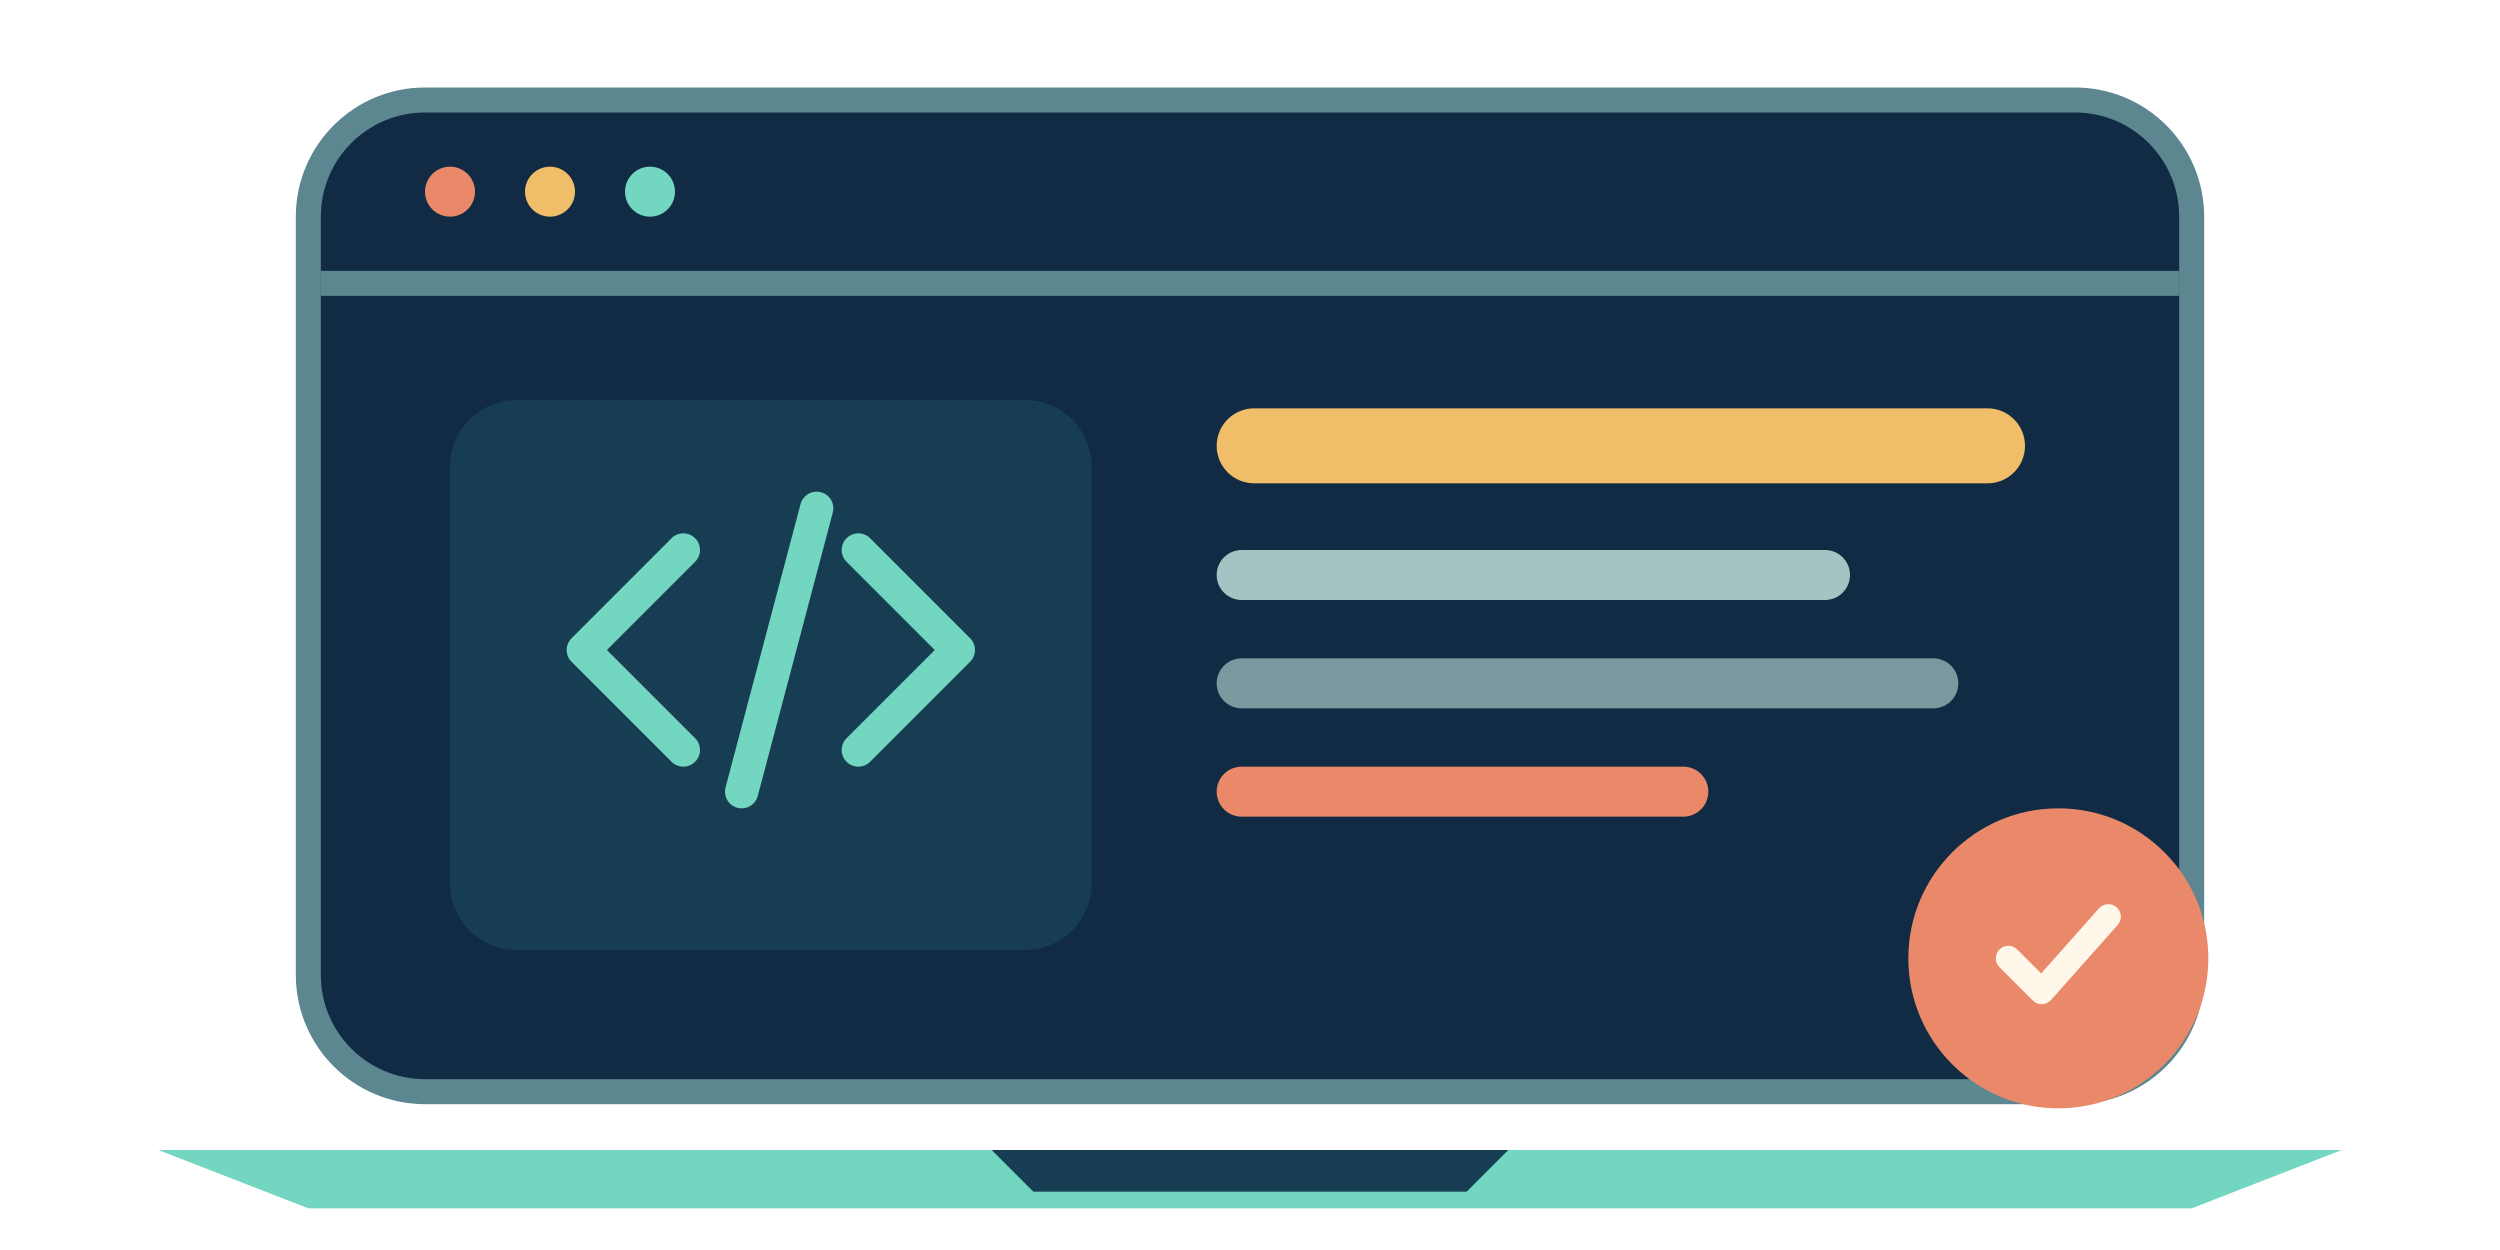
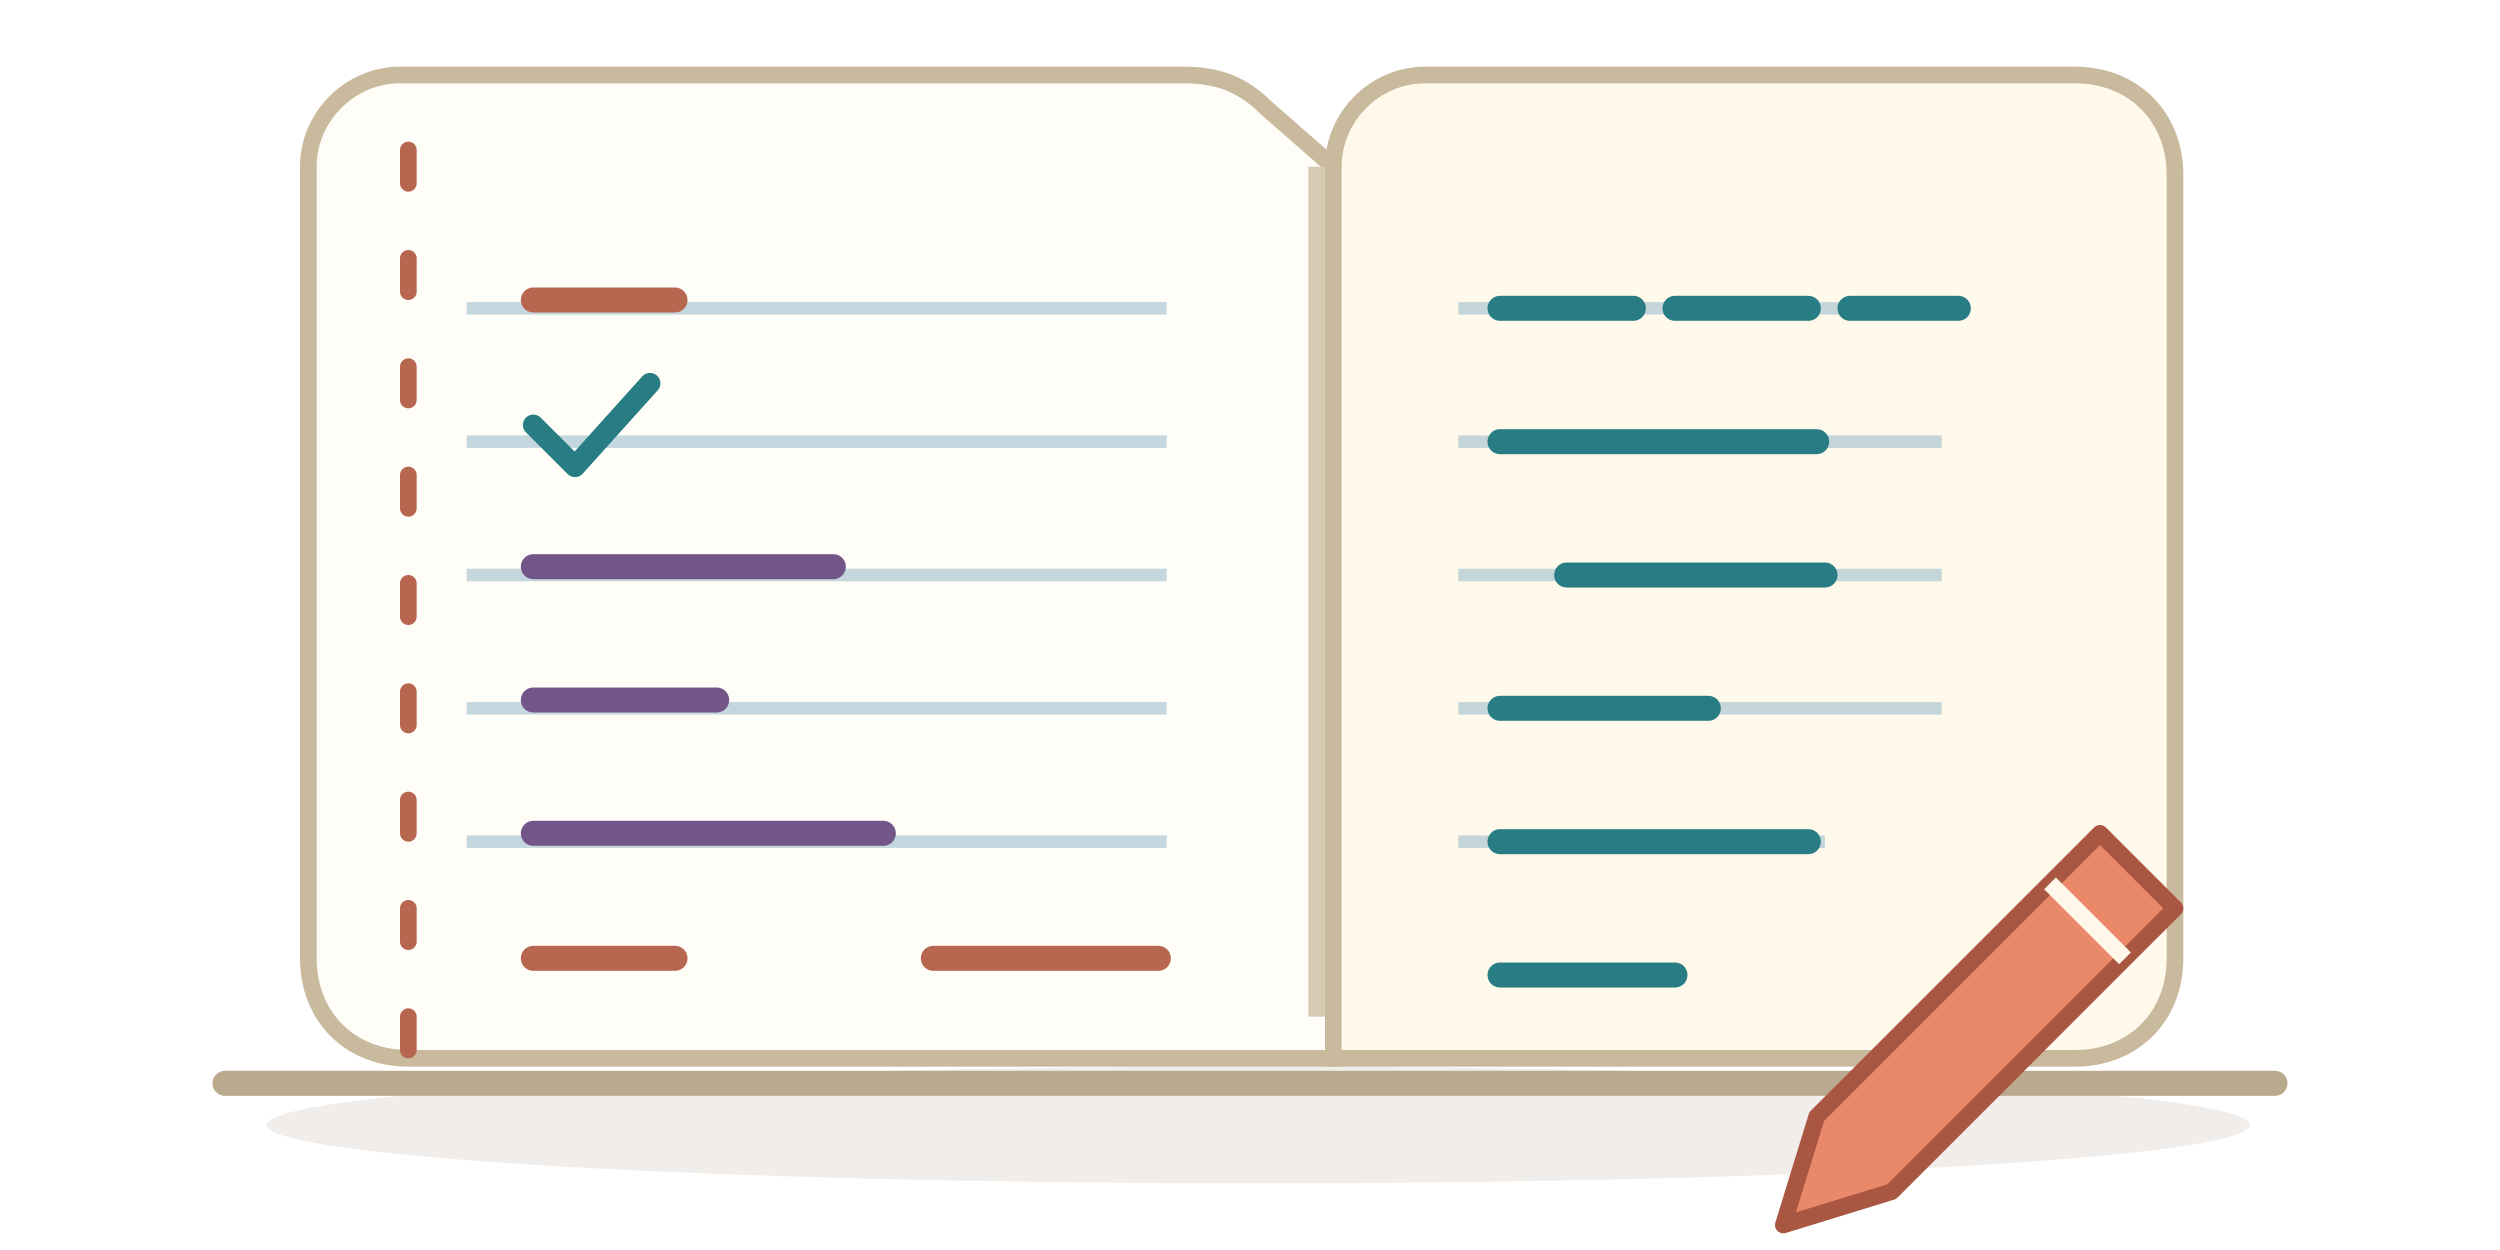
<svg xmlns="http://www.w3.org/2000/svg" viewBox="0 0 300 150" fill="none">
-   <rect x="37" y="12" width="226" height="119" rx="14" fill="#102B43" stroke="#5C8791" stroke-width="3" />
-   <path d="M38.5 34h223" stroke="#5C8791" stroke-width="3" />
-   <circle cx="54" cy="23" r="3" fill="#E9896A" />
-   <circle cx="66" cy="23" r="3" fill="#F0BE68" />
-   <circle cx="78" cy="23" r="3" fill="#72D6C1" />
-   <rect x="54" y="48" width="77" height="66" rx="8" fill="#173D53" />
-   <path d="m82 66-12 12 12 12m21-24 12 12-12 12m-5-29-9 34" stroke="#72D6C1" stroke-width="4" stroke-linecap="round" stroke-linejoin="round" />
-   <rect x="146" y="49" width="97" height="9" rx="4.5" fill="#F0BE68" />
-   <rect x="146" y="66" width="76" height="6" rx="3" fill="#A4C3C2" />
-   <rect x="146" y="79" width="89" height="6" rx="3" fill="#A4C3C2" opacity=".72" />
-   <rect x="146" y="92" width="59" height="6" rx="3" fill="#E9896A" />
-   <path d="M19 138h262l-18 7H37l-18-7Z" fill="#72D6C1" />
-   <path d="M119 138h62l-5 5h-52l-5-5Z" fill="#173D53" />
-   <circle cx="247" cy="115" r="18" fill="#E9896A" />
-   <path d="m241 115 4 4 8-9" stroke="#FFF8EA" stroke-width="3" stroke-linecap="round" stroke-linejoin="round" />
+   <ellipse cx="151" cy="135" rx="119" ry="7" fill="#80674B" opacity=".12" />
+   <path d="M37 20c0-6 5-11 11-11h94c4 0 7 1 10 4l8 7v107H49c-7 0-12-5-12-12V20Z" fill="#FFFDF7" stroke="#C9B99D" stroke-width="2" />
+   <path d="M160 20c0-6 5-11 11-11h78c7 0 12 5 12 12v94c0 7-5 12-12 12h-89V20Z" fill="#FFF9EC" stroke="#C9B99D" stroke-width="2" />
+   <path d="M158 20v102" stroke="#D8CBB4" stroke-width="2" />
+   <path d="M56 37h84m-84 16h84m-84 16h84m-84 16h84m-84 16h84m35-64h58m-58 16h58m-58 16h58m-58 16h58m-58 16h44" stroke="#9FC0CF" stroke-width="1.5" opacity=".62" />
+   <path d="M64 36h17" stroke="#B76650" stroke-width="3" stroke-linecap="round" />
+   <path d="m64 51 5 5 9-10" stroke="#287C83" stroke-width="2.5" stroke-linecap="round" stroke-linejoin="round" />
+   <path d="M64 68h36m-36 16h22m-22 16h42" stroke="#725589" stroke-width="3" stroke-linecap="round" />
+   <path d="M64 115h17m31 0h27" stroke="#B76650" stroke-width="3" stroke-linecap="round" />
+   <path d="M180 37h16m5 0h16m5 0h13M180 53h38m-30 16h31m-39 16h25m-25 16h37m-37 16h21" stroke="#287C83" stroke-width="3" stroke-linecap="round" />
+   <path d="M49 18v4m0 9v4m0 9v4m0 9v4m0 9v4m0 9v4m0 9v4m0 9v4m0 9v4" stroke="#B76650" stroke-width="2" stroke-linecap="round" />
+   <path d="M27 130h246" stroke="#B9A98D" stroke-width="3" stroke-linecap="round" />
+   <path d="m218 134 34-34 9 9-34 34-13 4 4-13Z" fill="#E9896A" stroke="#A95642" stroke-width="2" stroke-linejoin="round" />
+   <path d="m246 106 9 9" stroke="#FFF8EA" stroke-width="2" />
</svg>
